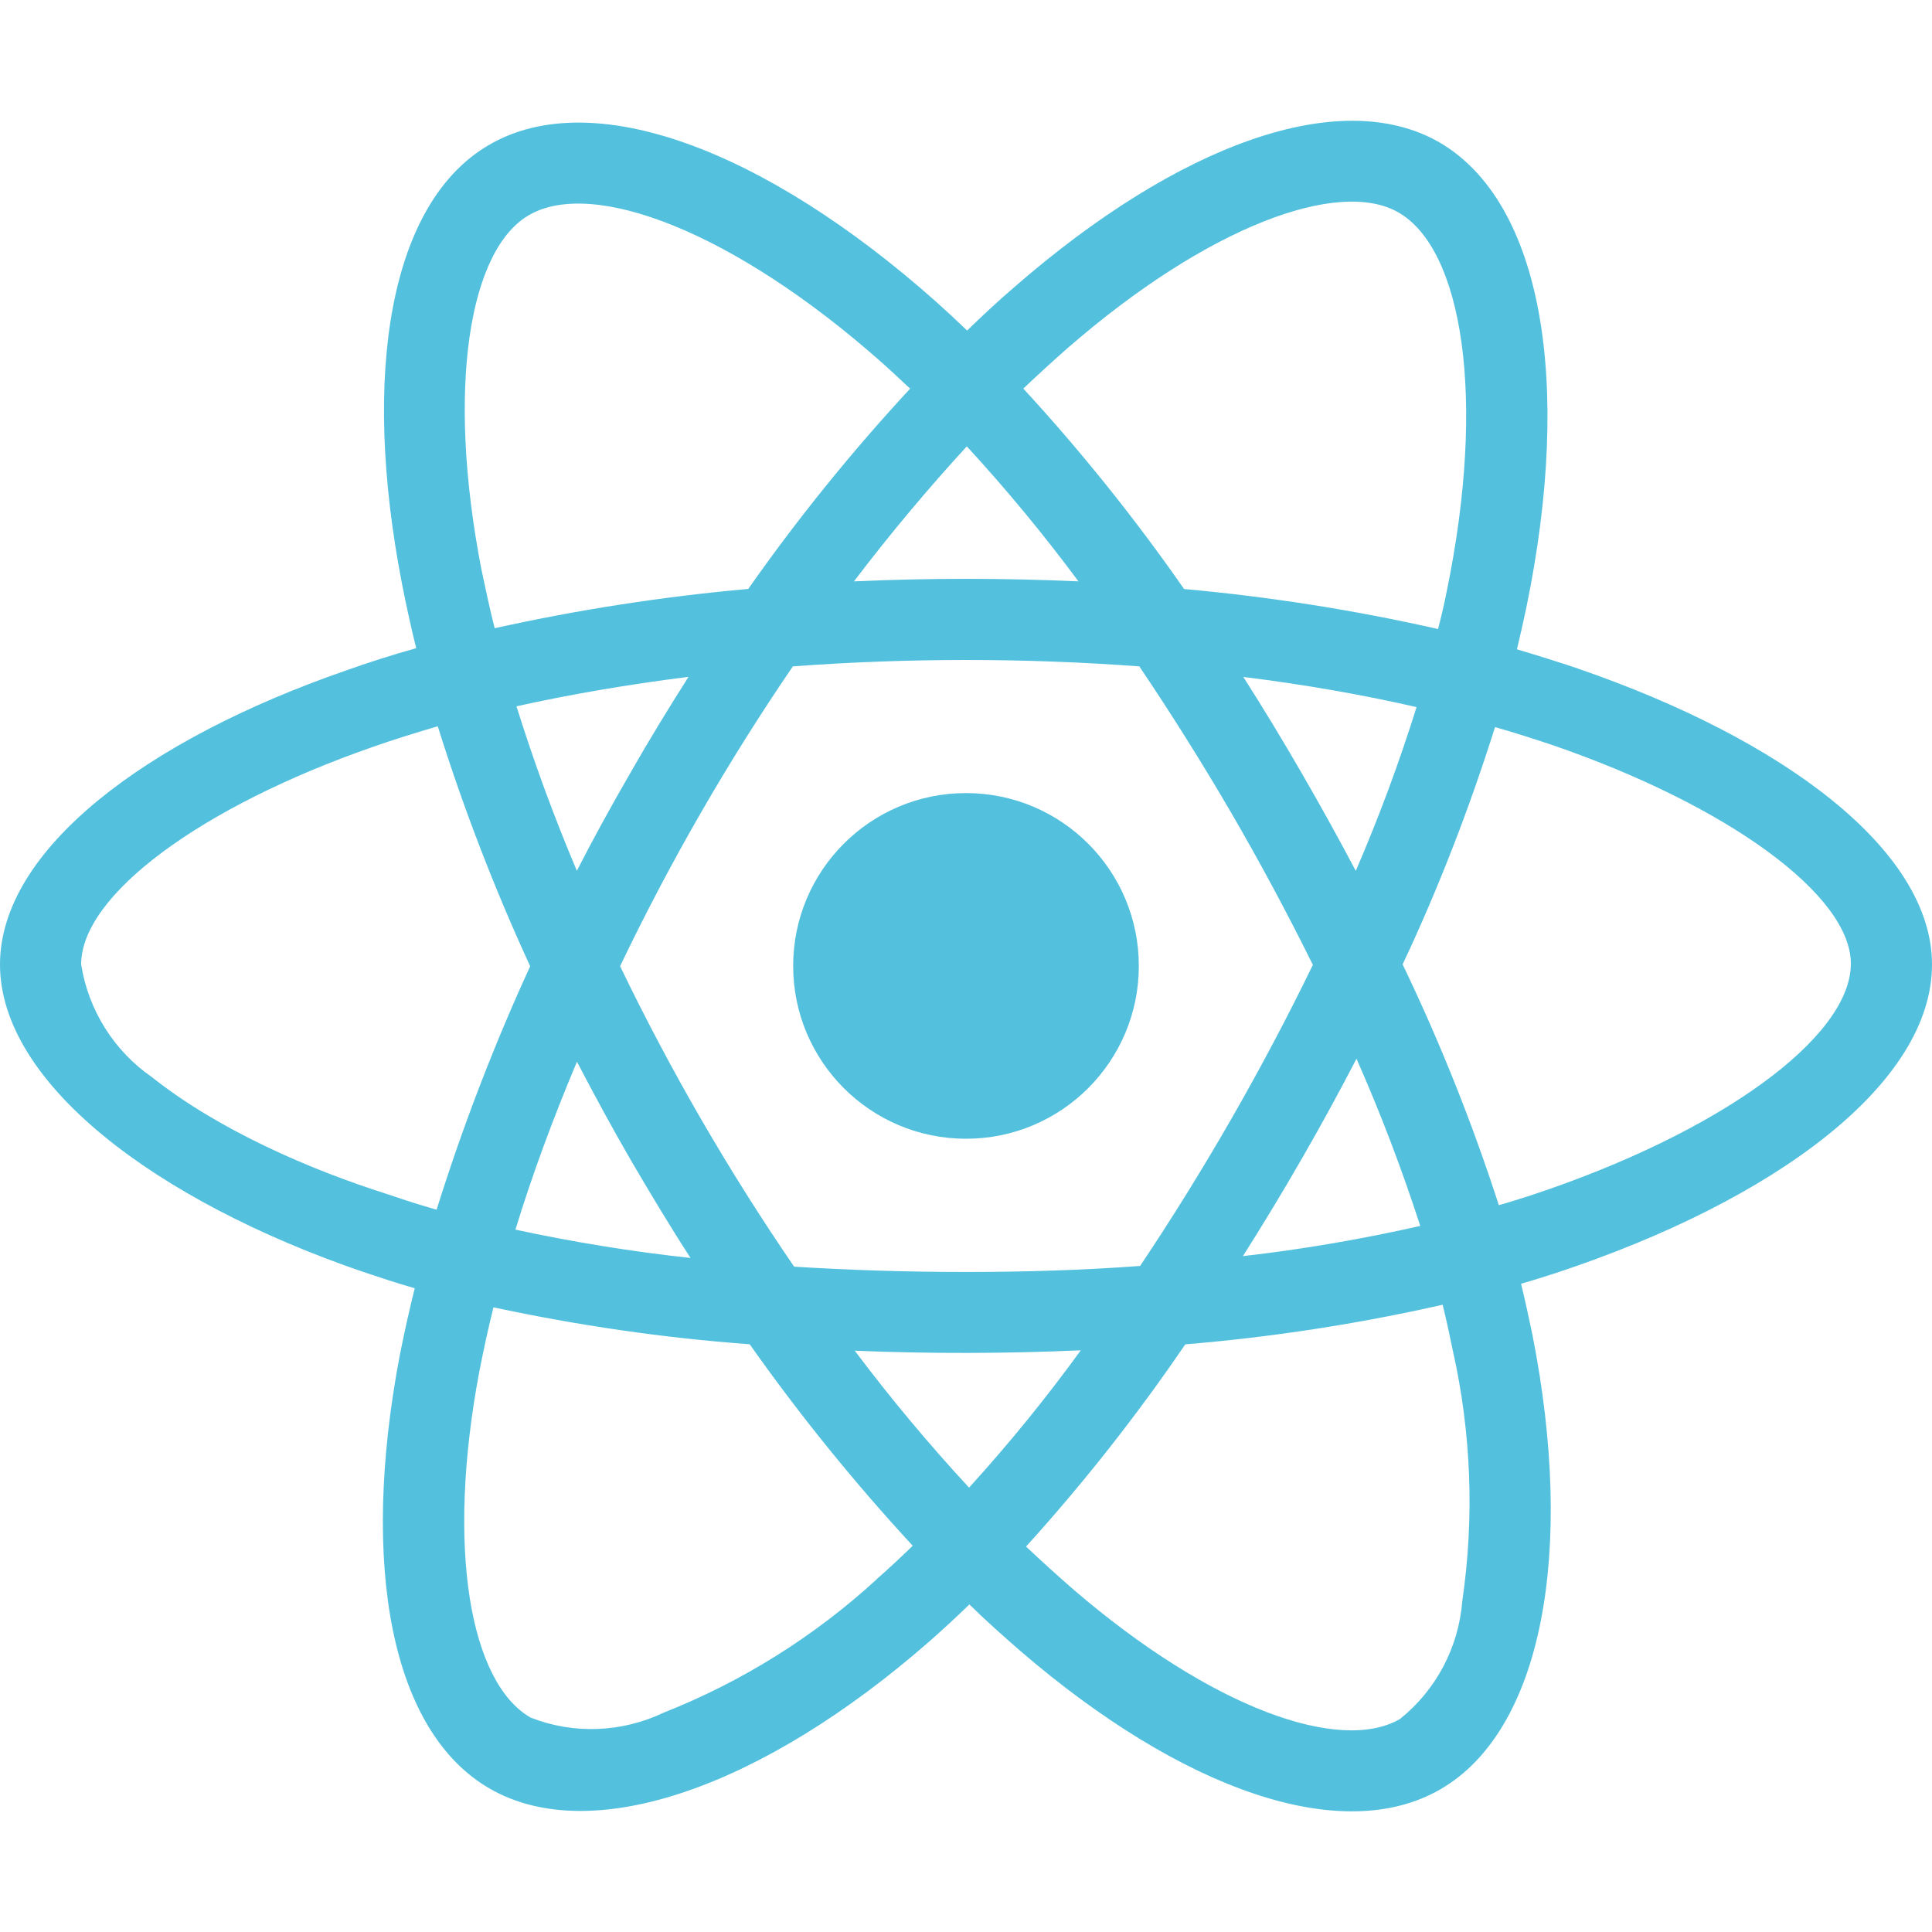
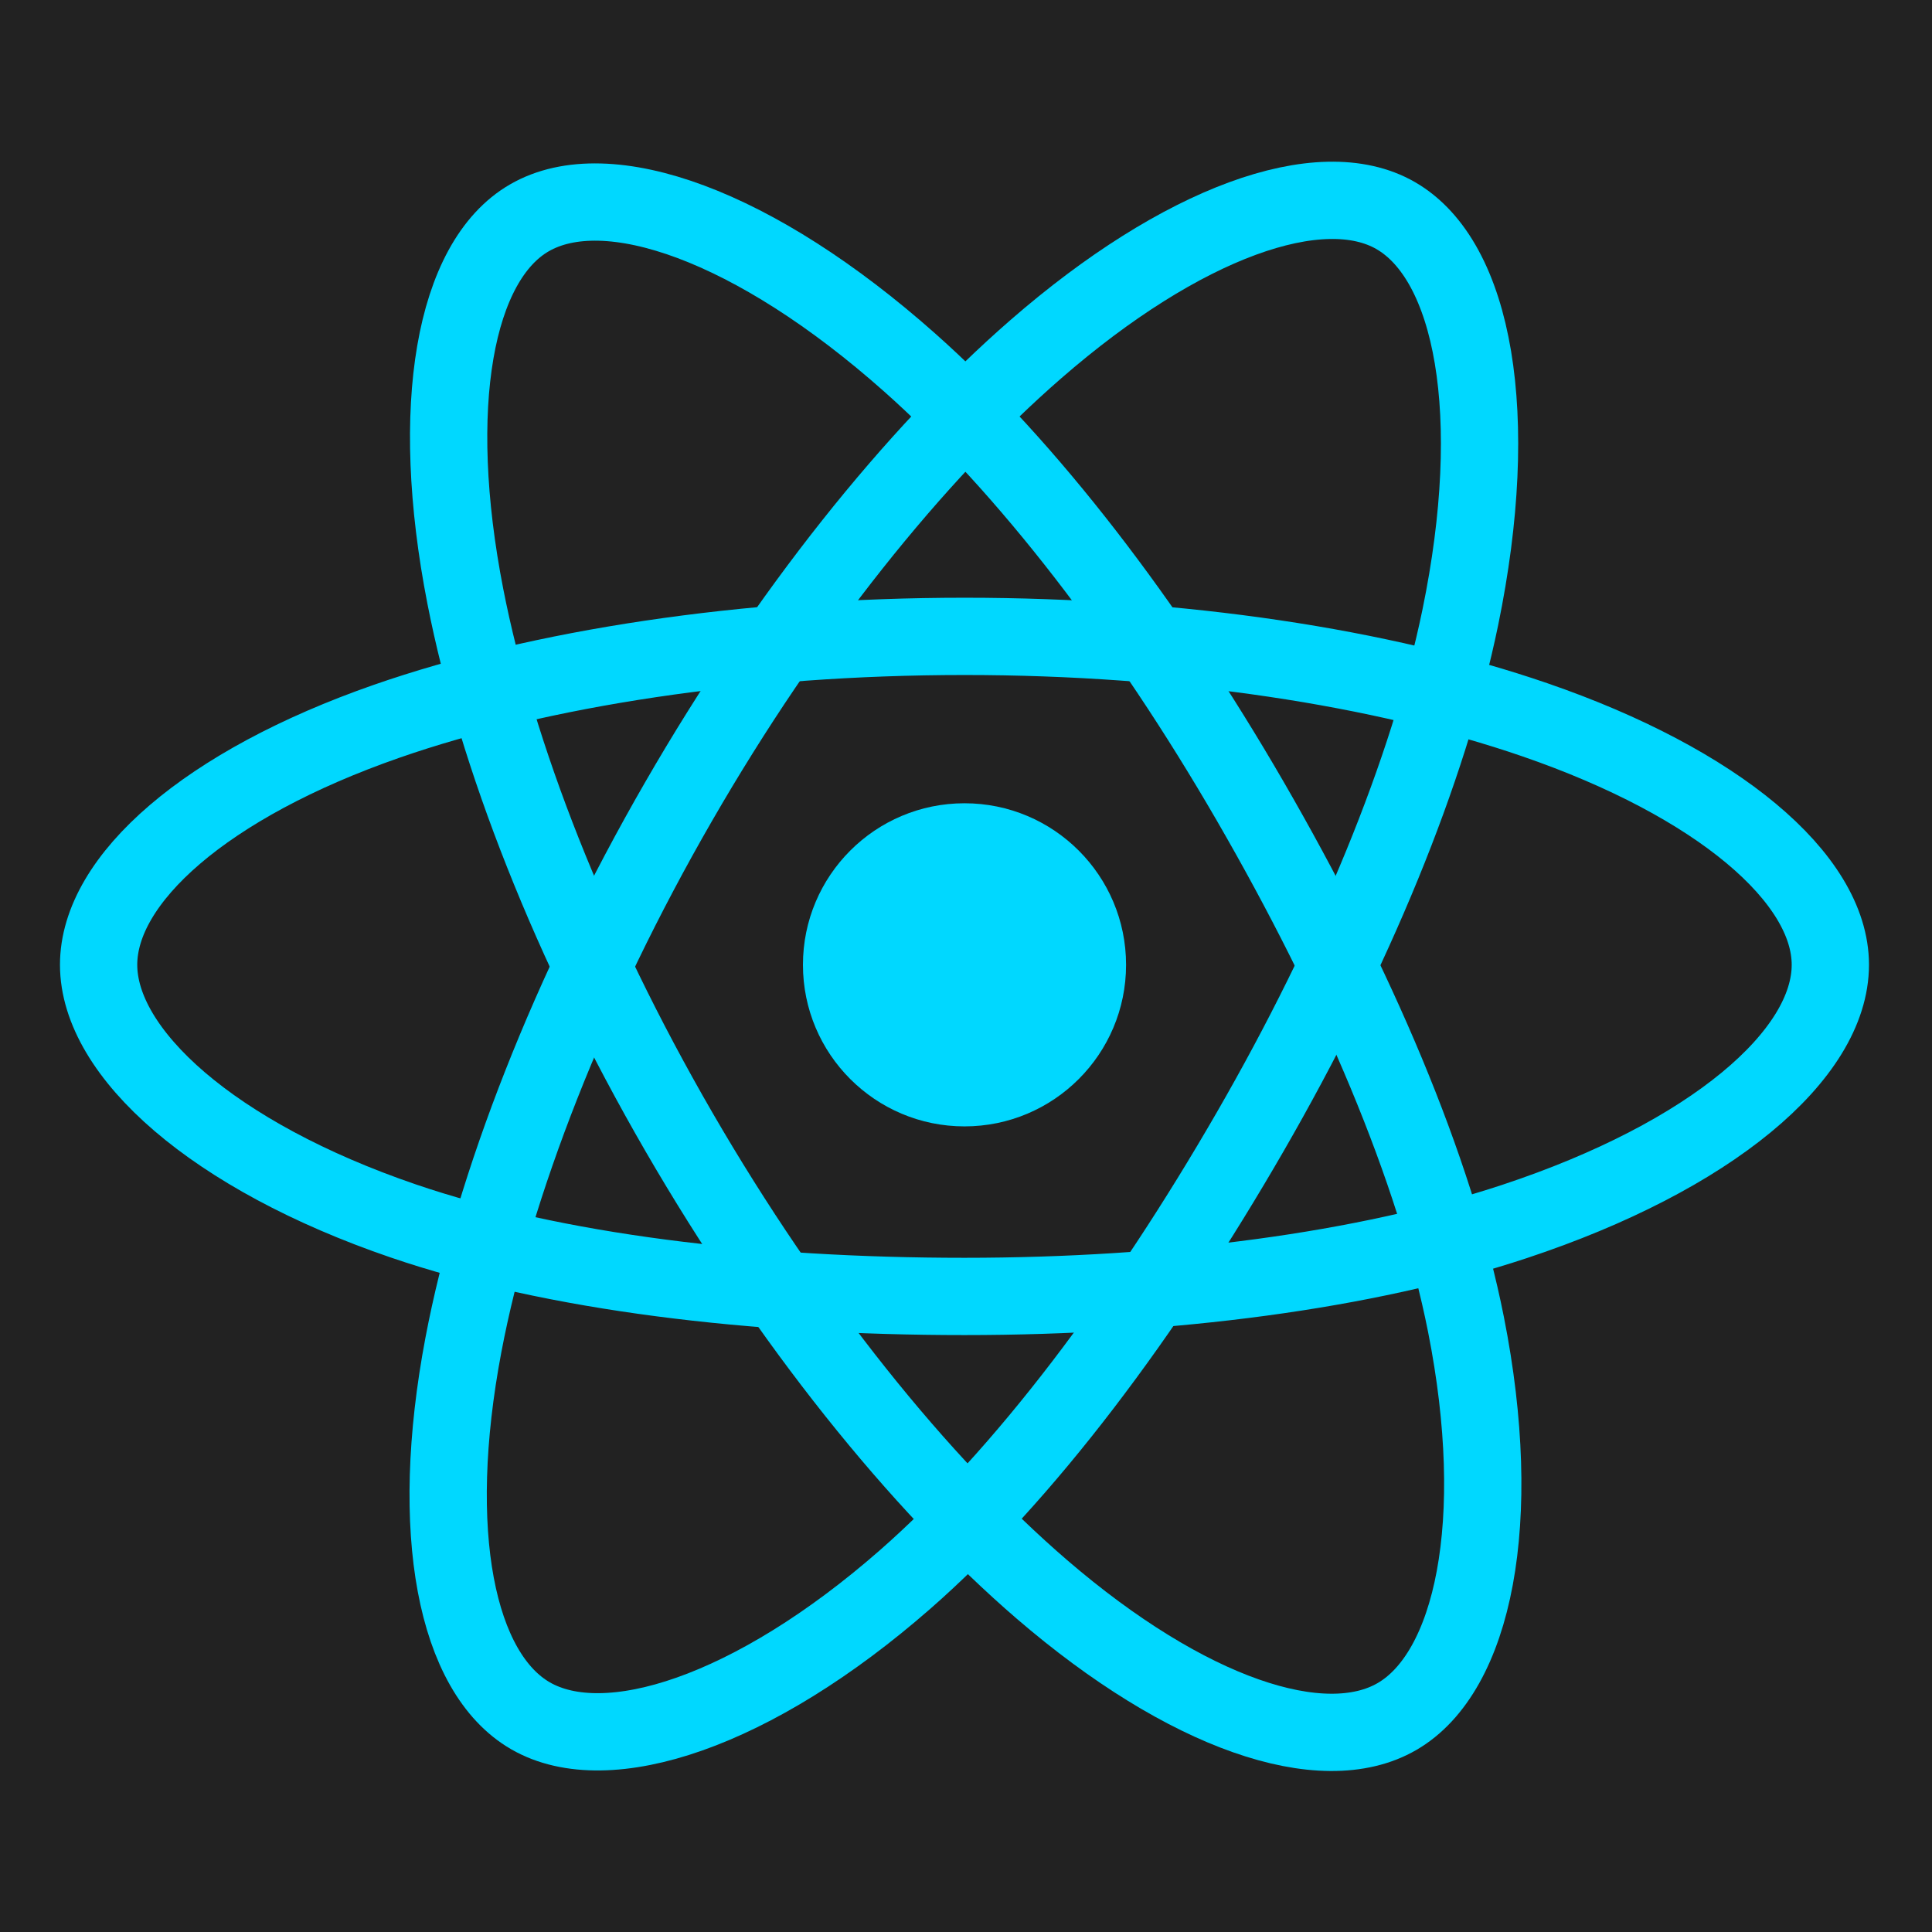
- <svg xmlns="http://www.w3.org/2000/svg" viewBox="0 0 24 24" id="react">
-   <circle cx="12" cy="11.999" r="2.147" fill="#53C1DE" />
-   <path fill="#53C1DE" d="M4.514 15.801c.211.07.422.141.638.202-.07.281-.131.558-.188.844-.492 2.602-.108 4.664 1.12 5.372 1.266.731 3.394-.019 5.466-1.833.164-.145.328-.295.492-.455.206.202.422.394.637.581 2.006 1.725 3.989 2.423 5.213 1.716 1.266-.731 1.678-2.948 1.144-5.648a18.477 18.477 0 0 0-.141-.633c.15-.042.295-.089.441-.136 2.705-.895 4.664-2.344 4.664-3.83 0-1.42-1.847-2.798-4.397-3.675v-.001a24.589 24.589 0 0 0-.759-.239c.042-.173.08-.347.117-.52.577-2.794.197-5.038-1.083-5.779-1.233-.708-3.244.028-5.278 1.8-.202.173-.398.356-.586.539a14.702 14.702 0 0 0-.389-.361C9.492 1.851 7.355 1.054 6.075 1.8c-1.228.713-1.594 2.827-1.078 5.469.052.263.108.52.173.783-.3.084-.595.178-.872.277C1.795 9.196 0 10.565 0 11.981c0 1.463 1.912 2.929 4.514 3.82zm6.375 3.819a8.585 8.585 0 0 1-2.644 1.655c-.52.248-1.12.272-1.655.061-.745-.431-1.055-2.086-.633-4.313.052-.262.108-.525.173-.783 1.05.225 2.109.38 3.183.459a24.606 24.606 0 0 0 2.025 2.503c-.15.145-.3.286-.45.417l.001.001zm5.953-8.802a36.56 36.56 0 0 0-.68-1.228c-.23-.398-.469-.792-.717-1.181.755.094 1.477.22 2.152.375a20.737 20.737 0 0 1-.755 2.034zm.009 2.334c.3.68.563 1.369.792 2.077-.727.164-1.462.291-2.203.375a32.717 32.717 0 0 0 1.411-2.452zm-.542-1.166a31.495 31.495 0 0 1-2.146 3.74c-.698.052-1.425.075-2.161.075s-1.448-.023-2.137-.066a28.48 28.48 0 0 1-2.161-3.731h-.002a28.24 28.24 0 0 1 2.147-3.726 29.151 29.151 0 0 1 4.304 0c.398.591.778 1.195 1.139 1.814a32.18 32.18 0 0 1 1.017 1.894zM7.832 9.599c-.23.398-.455.805-.666 1.218a22.302 22.302 0 0 1-.75-2.043c.675-.15 1.392-.272 2.137-.366-.247.389-.491.787-.721 1.191zm-.665 3.59c.216.413.436.821.67 1.224.239.408.483.816.741 1.214a21.23 21.23 0 0 1-2.175-.352c.206-.675.464-1.373.764-2.086zm4.871 5.291a21.873 21.873 0 0 1-1.42-1.701 32.91 32.91 0 0 0 2.808-.005 19.942 19.942 0 0 1-1.388 1.706zm6.127 1.408a2.086 2.086 0 0 1-.774 1.466c-.745.431-2.334-.131-4.05-1.603a20.163 20.163 0 0 1-.595-.539 23.21 23.21 0 0 0 1.978-2.512 23.126 23.126 0 0 0 3.197-.492c.047.192.089.384.127.572a8.54 8.54 0 0 1 .117 3.108zm.407-10.856c.244.07.478.145.703.22 2.184.75 3.717 1.866 3.717 2.719 0 .919-1.636 2.105-3.975 2.878-.131.042-.262.084-.398.122a23.84 23.84 0 0 0-1.195-2.991c.45-.956.83-1.941 1.148-2.948zM13.26 4.326c1.745-1.518 3.371-2.113 4.112-1.687.792.455 1.097 2.292.6 4.706a7.988 7.988 0 0 1-.108.469 24.1 24.1 0 0 0-3.155-.497 23.536 23.536 0 0 0-1.997-2.49c.183-.173.361-.337.548-.501zm-1.25 1.219c.492.534.956 1.096 1.387 1.677a30.883 30.883 0 0 0-2.789 0c.459-.604.933-1.166 1.402-1.677zM6.572 2.672c.788-.459 2.536.197 4.378 1.828.117.103.234.216.356.328a23.643 23.643 0 0 0-2.011 2.488 24.72 24.72 0 0 0-3.15.488c-.061-.239-.112-.483-.164-.727-.441-2.269-.15-3.979.591-4.405zM4.627 9.28c.267-.094.539-.178.811-.258a24.986 24.986 0 0 0 1.148 2.981c-.45.98-.839 1.992-1.162 3.023l-.001.001a11.205 11.205 0 0 1-.581-.183c-.998-.314-2.133-.811-2.953-1.462a2.103 2.103 0 0 1-.881-1.402c0-.858 1.481-1.955 3.619-2.7z" />
+ <svg xmlns="http://www.w3.org/2000/svg" width="800px" height="800px" viewBox="0 0 3618.6 3618.6" id="Layer_2">
+   <style>.st0{fill:#222}.st1{fill:#00d8ff}.st2{fill:none;stroke:#00d8ff;stroke-width:144.746;stroke-miterlimit:10}</style>
+   <path class="st0" d="M0 0h3618.6v3618.6H0z" />
+   <circle class="st1" cx="1806.5" cy="1807.1" r="302.6" />
+   <path class="st2" d="M1806.5 1191.9c406.2 0 783.6 58.3 1068.1 156.2 342.8 118 553.6 296.9 553.6 458.9 0 168.8-223.4 358.9-591.5 480.8-278.3 92.2-644.6 140.4-1030.2 140.4-395.4 0-769.7-45.2-1051.2-141.4-356.1-121.7-570.6-314.2-570.6-479.8 0-160.7 201.3-338.2 539.3-456 285.6-99.5 672.3-159.1 1082.5-159.1z" />
+   <path class="st2" d="M1271 1501.3c202.9-351.9 442-649.7 669-847.2 273.5-238 533.8-331.2 674.1-250.3 146.2 84.3 199.3 372.8 121 752.7-59.2 287.2-200.4 628.5-393.1 962.6-197.5 342.5-423.7 644.2-647.6 840-283.3 247.7-557.3 337.3-700.7 254.6-139.2-80.3-192.4-343.3-125.7-695 56.4-297.4 198-662.1 403-1017.4z" />
+   <path class="st2" d="M1271.5 2119.8c-203.5-351.6-342.1-707.4-399.9-1002.7-69.6-355.8-20.4-627.9 119.8-709 146.1-84.6 422.5 13.5 712.5 271 219.3 194.7 444.4 487.5 637.6 821.3 198.1 342.2 346.6 688.8 404.3 980.5 73.1 369.2 13.9 651.3-129.4 734.2-139.1 80.5-393.5-4.7-664.9-238.2-229.2-197.3-474.5-502.1-680-857.1z" />
</svg>
